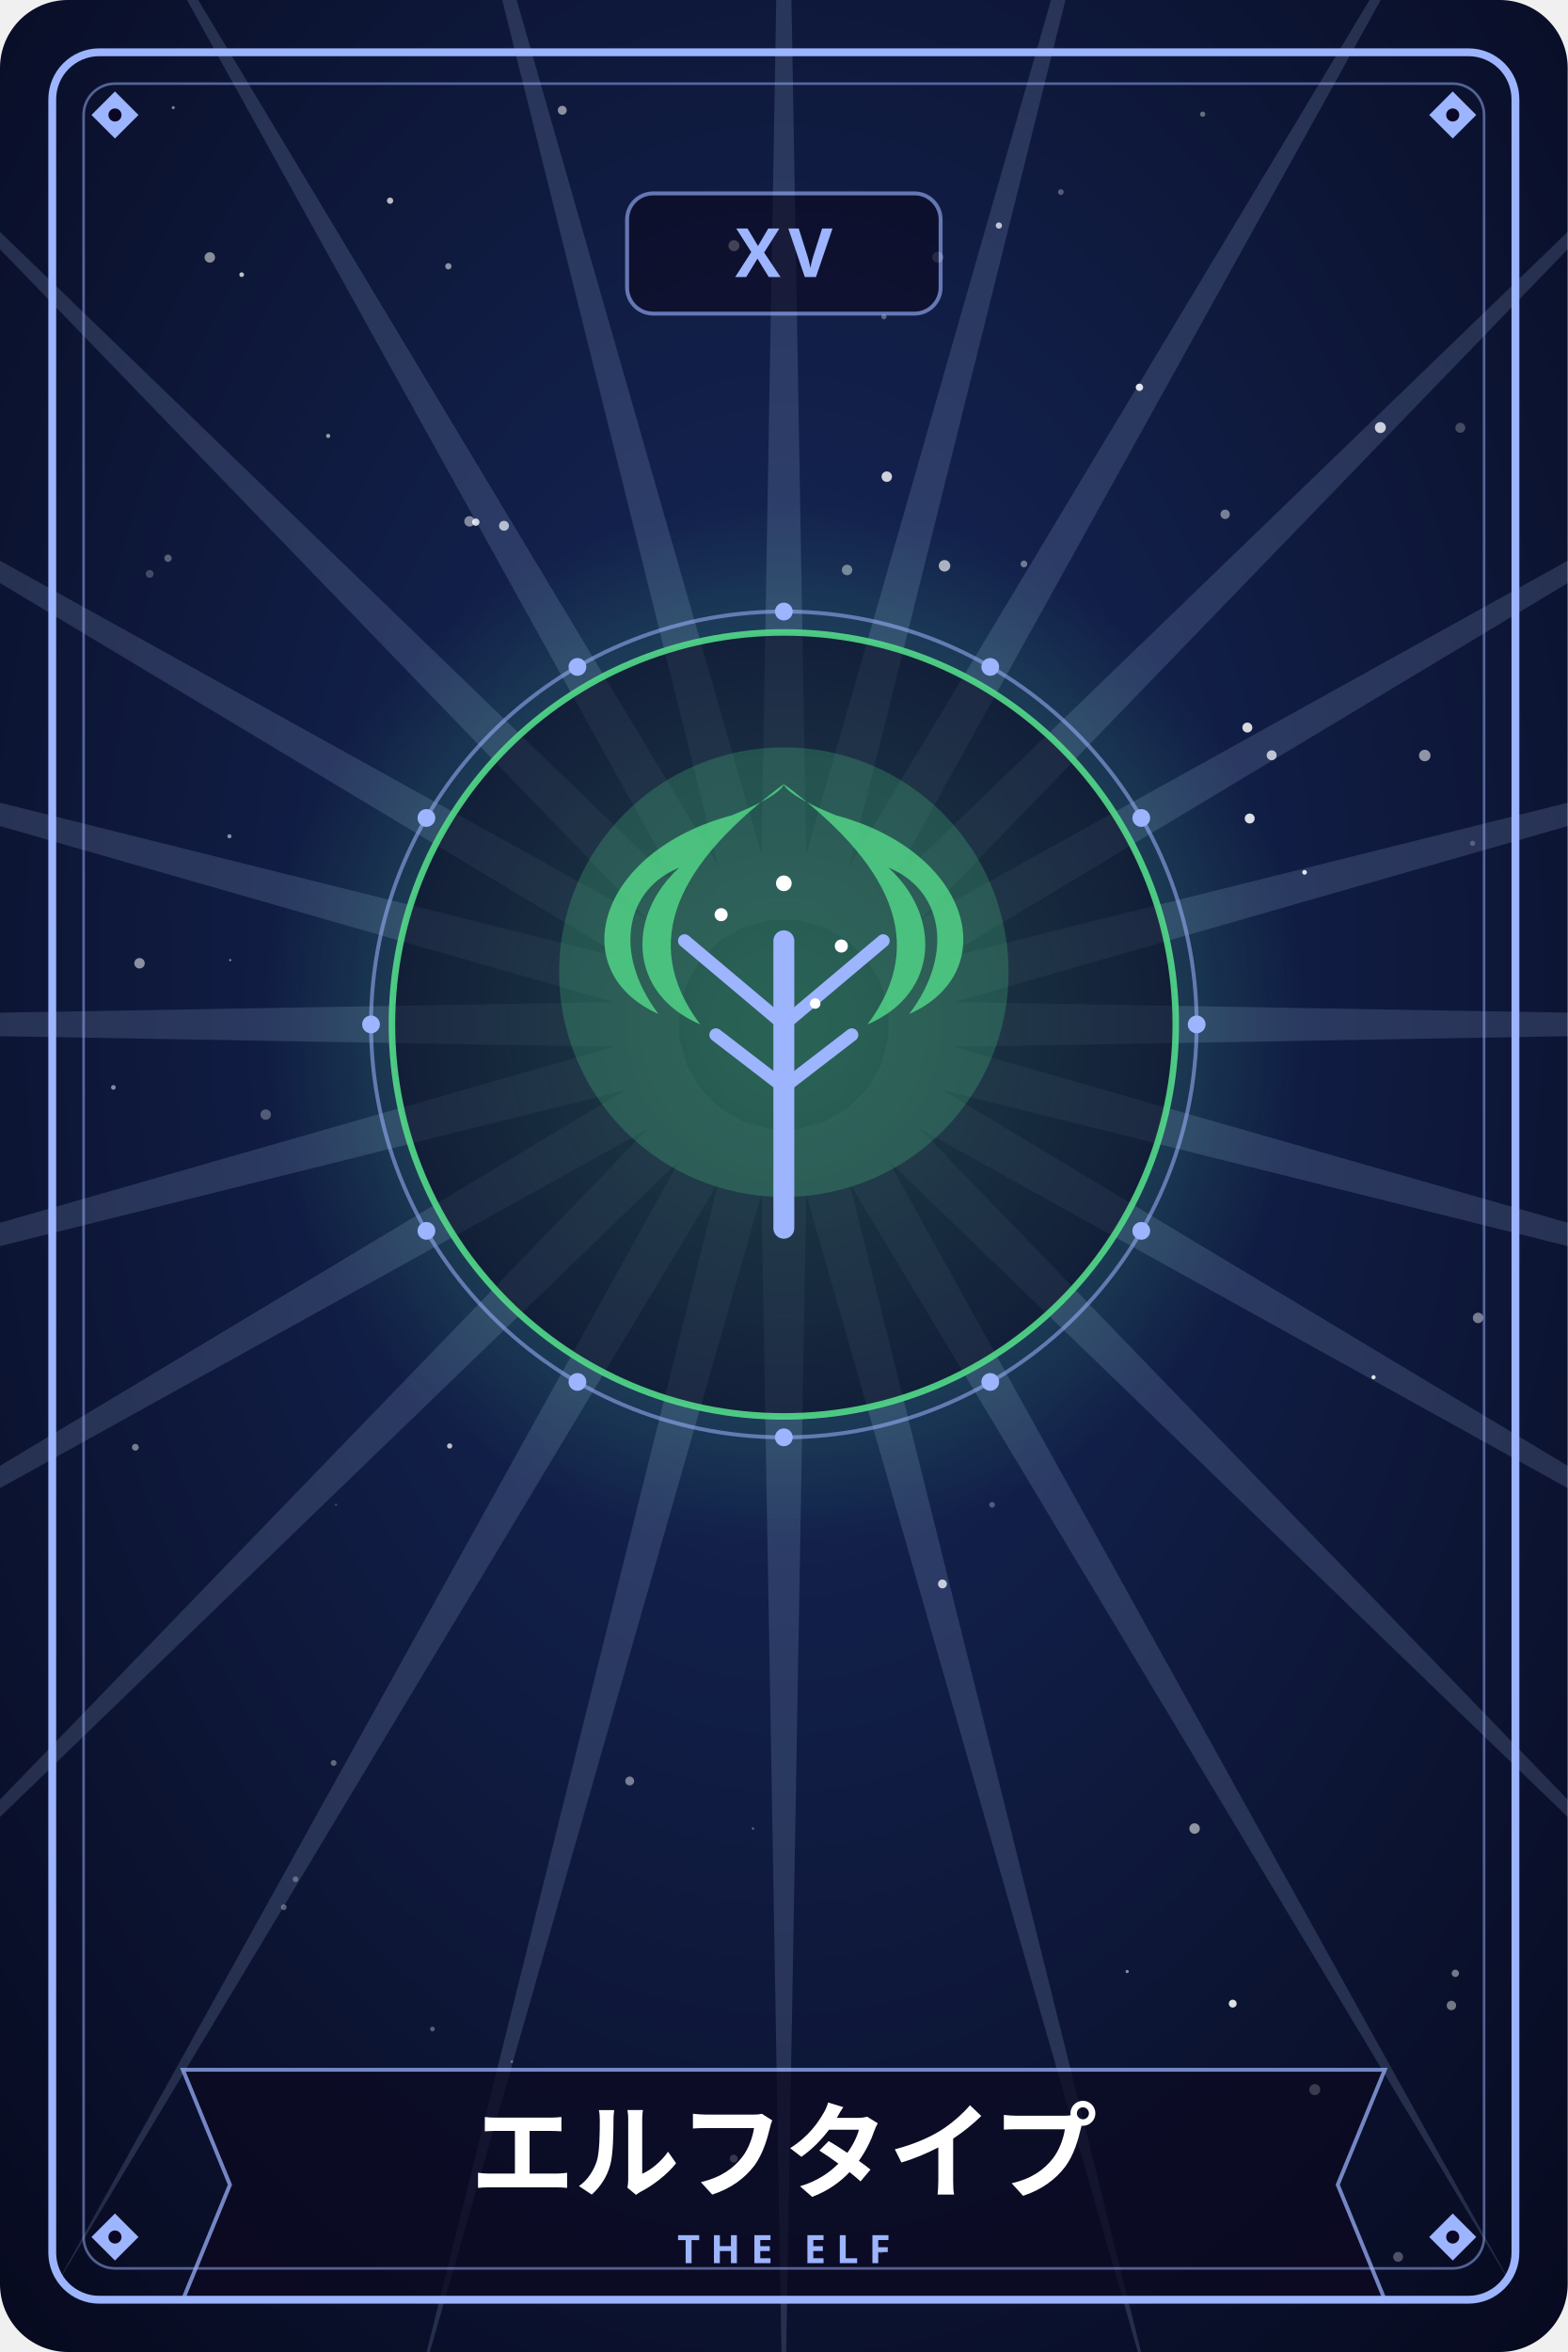
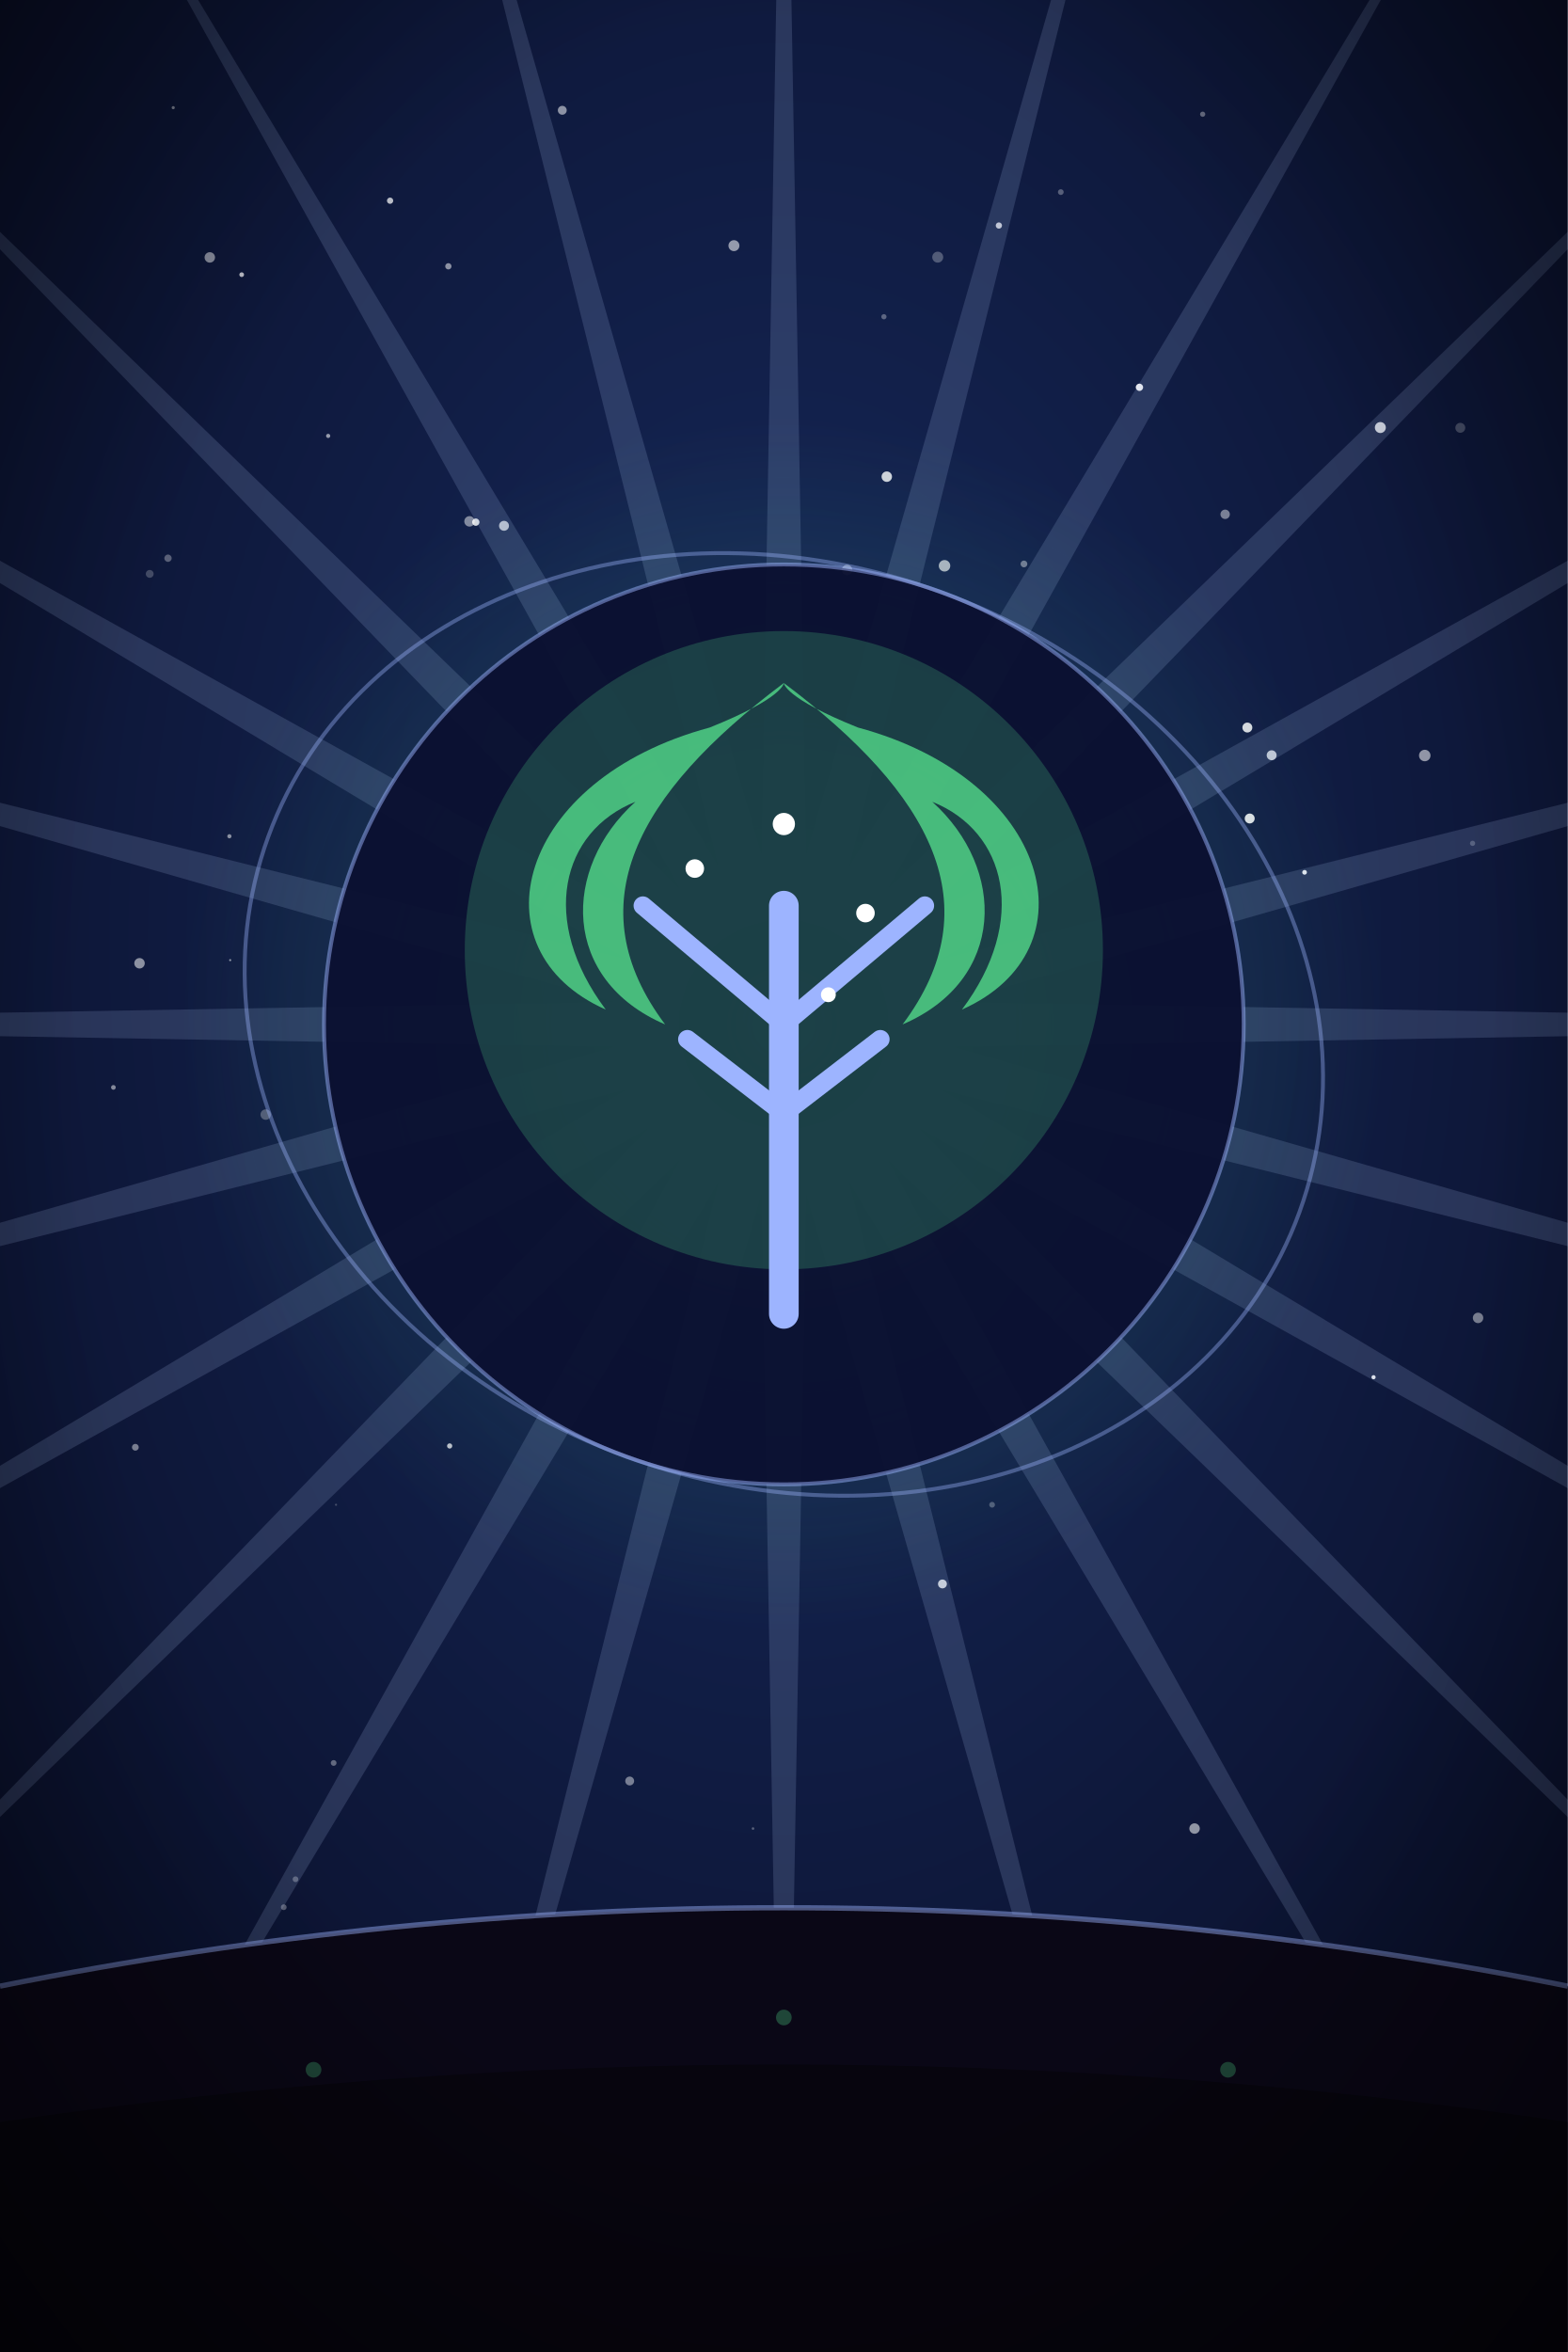
- <svg xmlns="http://www.w3.org/2000/svg" viewBox="0 0 600 900" width="600" height="900" font-family="'Noto Sans JP','Hiragino Sans','Hiragino Kaku Gothic ProN','Yu Gothic',Meiryo,IPAGothic,sans-serif">
+ <svg xmlns="http://www.w3.org/2000/svg" viewBox="0 0 600 900" width="600" height="900">
  <defs>
-     <radialGradient id="bg" cx="50%" cy="42%" r="75%">
+     <radialGradient id="bg" cx="50%" cy="40%" r="78%">
      <stop offset="0%" stop-color="#172a5e" />
      <stop offset="100%" stop-color="#070a1f" />
    </radialGradient>
    <radialGradient id="glow" cx="50%" cy="50%" r="50%">
-       <stop offset="0%" stop-color="#52d98a" stop-opacity="0.55" />
+       <stop offset="0%" stop-color="#52d98a" stop-opacity="0.6" />
+       <stop offset="55%" stop-color="#52d98a" stop-opacity="0.12" />
      <stop offset="100%" stop-color="#52d98a" stop-opacity="0" />
    </radialGradient>
+     <radialGradient id="vig" cx="50%" cy="46%" r="72%">
+       <stop offset="62%" stop-color="#000" stop-opacity="0" />
+       <stop offset="100%" stop-color="#000" stop-opacity="0.55" />
+     </radialGradient>
  </defs>
-   <rect width="600" height="900" rx="26" fill="url(#bg)" />
+   <rect width="600" height="900" fill="url(#bg)" />
  <g>
    <circle cx="215.2" cy="42.2" r="1.7" fill="#fff" opacity="0.52" />
    <circle cx="64.3" cy="213.6" r="1.4" fill="#fff" opacity="0.31" />
    <circle cx="558.9" cy="163.7" r="1.9" fill="#fff" opacity="0.23" />
    <circle cx="43.4" cy="416.1" r="0.9" fill="#fff" opacity="0.49" />
    <circle cx="57.3" cy="219.6" r="1.5" fill="#fff" opacity="0.22" />
    <circle cx="406.0" cy="73.5" r="1.1" fill="#fff" opacity="0.30" />
    <circle cx="535.1" cy="863.6" r="1.9" fill="#fff" opacity="0.28" />
    <circle cx="53.4" cy="368.6" r="2.0" fill="#fff" opacity="0.52" />
    <circle cx="486.7" cy="289.0" r="1.9" fill="#fff" opacity="0.74" />
    <circle cx="108.6" cy="729.8" r="1.1" fill="#fff" opacity="0.32" />
    <circle cx="113.1" cy="719.1" r="1.1" fill="#fff" opacity="0.29" />
    <circle cx="280.9" cy="94.0" r="2.1" fill="#fff" opacity="0.55" />
    <circle cx="182.1" cy="199.8" r="1.4" fill="#fff" opacity="0.82" />
    <circle cx="92.5" cy="105.1" r="0.9" fill="#fff" opacity="0.73" />
    <circle cx="338.3" cy="121.2" r="1.0" fill="#fff" opacity="0.32" />
    <circle cx="288.2" cy="699.7" r="0.5" fill="#fff" opacity="0.30" />
    <circle cx="565.7" cy="504.3" r="2.0" fill="#fff" opacity="0.44" />
    <circle cx="149.3" cy="76.8" r="1.2" fill="#fff" opacity="0.71" />
    <circle cx="165.5" cy="776.4" r="0.9" fill="#fff" opacity="0.32" />
    <circle cx="471.8" cy="766.7" r="1.5" fill="#fff" opacity="0.86" />
    <circle cx="436.1" cy="148.2" r="1.4" fill="#fff" opacity="0.90" />
    <circle cx="528.3" cy="163.6" r="2.1" fill="#fff" opacity="0.80" />
    <circle cx="339.4" cy="182.4" r="2.0" fill="#fff" opacity="0.80" />
    <circle cx="460.3" cy="43.7" r="1.0" fill="#fff" opacity="0.37" />
    <circle cx="360.7" cy="606.1" r="1.7" fill="#fff" opacity="0.77" />
    <circle cx="358.9" cy="98.4" r="2.1" fill="#fff" opacity="0.27" />
    <circle cx="557.0" cy="755.1" r="1.4" fill="#fff" opacity="0.43" />
    <circle cx="457.2" cy="699.7" r="2.0" fill="#fff" opacity="0.54" />
    <circle cx="525.7" cy="527.0" r="0.8" fill="#fff" opacity="0.88" />
    <circle cx="101.7" cy="426.5" r="2.0" fill="#fff" opacity="0.28" />
    <circle cx="88.1" cy="367.4" r="0.4" fill="#fff" opacity="0.54" />
    <circle cx="66.3" cy="41.2" r="0.6" fill="#fff" opacity="0.46" />
    <circle cx="379.7" cy="575.8" r="1.1" fill="#fff" opacity="0.27" />
    <circle cx="382.3" cy="86.3" r="1.2" fill="#fff" opacity="0.74" />
    <circle cx="361.5" cy="216.5" r="2.2" fill="#fff" opacity="0.65" />
    <circle cx="431.4" cy="754.4" r="0.6" fill="#fff" opacity="0.53" />
    <circle cx="241.0" cy="681.5" r="1.7" fill="#fff" opacity="0.44" />
    <circle cx="87.8" cy="320.0" r="0.8" fill="#fff" opacity="0.51" />
    <circle cx="171.6" cy="101.9" r="1.2" fill="#fff" opacity="0.52" />
    <circle cx="337.1" cy="861.3" r="1.1" fill="#fff" opacity="0.50" />
    <circle cx="499.3" cy="333.8" r="0.9" fill="#fff" opacity="0.90" />
    <circle cx="128.6" cy="575.8" r="0.4" fill="#fff" opacity="0.23" />
    <circle cx="563.6" cy="322.7" r="1.0" fill="#fff" opacity="0.23" />
    <circle cx="477.4" cy="278.4" r="1.9" fill="#fff" opacity="0.83" />
    <circle cx="324.2" cy="218.1" r="2.0" fill="#fff" opacity="0.44" />
    <circle cx="280.8" cy="826.0" r="1.5" fill="#fff" opacity="0.67" />
    <circle cx="179.7" cy="199.5" r="2.0" fill="#fff" opacity="0.48" />
    <circle cx="468.9" cy="196.8" r="1.8" fill="#fff" opacity="0.44" />
    <circle cx="503.2" cy="799.6" r="2.1" fill="#fff" opacity="0.72" />
    <circle cx="127.7" cy="674.6" r="1.1" fill="#fff" opacity="0.35" />
    <circle cx="172.1" cy="553.3" r="1.0" fill="#fff" opacity="0.72" />
    <circle cx="192.9" cy="201.2" r="1.9" fill="#fff" opacity="0.69" />
    <circle cx="545.3" cy="289.1" r="2.2" fill="#fff" opacity="0.54" />
    <circle cx="555.5" cy="767.4" r="1.8" fill="#fff" opacity="0.43" />
    <circle cx="478.3" cy="313.2" r="1.9" fill="#fff" opacity="0.86" />
    <circle cx="80.3" cy="98.5" r="2.0" fill="#fff" opacity="0.51" />
    <circle cx="195.9" cy="788.9" r="0.5" fill="#fff" opacity="0.33" />
    <circle cx="125.6" cy="166.8" r="0.8" fill="#fff" opacity="0.56" />
    <circle cx="51.8" cy="553.8" r="1.3" fill="#fff" opacity="0.44" />
    <circle cx="391.9" cy="215.8" r="1.3" fill="#fff" opacity="0.40" />
  </g>
  <g opacity="0.16">
    <path d="M340 401 L860 392 L340 383 Z" fill="#bcd0ff" />
    <path d="M336.308 411.046 L840.918 536.939 L340.966 393.659 Z" fill="#bcd0ff" />
    <path d="M330.141 419.794 L784.974 672 L339.141 404.206 Z" fill="#bcd0ff" />
    <path d="M321.92 426.648 L695.98 787.98 L334.648 413.92 Z" fill="#bcd0ff" />
    <path d="M312.206 431.141 L580 876.974 L327.794 422.141 Z" fill="#bcd0ff" />
    <path d="M301.659 432.966 L444.939 932.918 L319.046 428.308 Z" fill="#bcd0ff" />
    <path d="M291 432 L300 952 L309 432 Z" fill="#bcd0ff" />
    <path d="M280.954 428.308 L155.061 932.918 L298.341 432.966 Z" fill="#bcd0ff" />
    <path d="M272.206 422.141 L20 876.974 L287.794 431.141 Z" fill="#bcd0ff" />
    <path d="M265.352 413.92 L-95.98 787.98 L278.08 426.648 Z" fill="#bcd0ff" />
    <path d="M260.859 404.206 L-184.974 672 L269.859 419.794 Z" fill="#bcd0ff" />
    <path d="M259.034 393.659 L-240.918 536.939 L263.692 411.046 Z" fill="#bcd0ff" />
    <path d="M260 383 L-260 392 L260 401 Z" fill="#bcd0ff" />
    <path d="M263.692 372.954 L-240.918 247.061 L259.034 390.341 Z" fill="#bcd0ff" />
    <path d="M269.859 364.206 L-184.974 112 L260.859 379.794 Z" fill="#bcd0ff" />
    <path d="M278.08 357.352 L-95.98 -3.98 L265.352 370.08 Z" fill="#bcd0ff" />
    <path d="M287.794 352.859 L20 -92.974 L272.206 361.859 Z" fill="#bcd0ff" />
    <path d="M298.341 351.034 L155.061 -148.918 L280.954 355.692 Z" fill="#bcd0ff" />
    <path d="M309 352 L300 -168 L291 352 Z" fill="#bcd0ff" />
    <path d="M319.046 355.692 L444.939 -148.918 L301.659 351.034 Z" fill="#bcd0ff" />
    <path d="M327.794 361.859 L580 -92.974 L312.206 352.859 Z" fill="#bcd0ff" />
    <path d="M334.648 370.08 L695.98 -3.98 L321.92 357.352 Z" fill="#bcd0ff" />
    <path d="M339.141 379.794 L784.974 112 L330.141 364.206 Z" fill="#bcd0ff" />
    <path d="M340.966 390.341 L840.918 247.061 L336.308 372.954 Z" fill="#bcd0ff" />
  </g>
-   <circle cx="300" cy="392" r="200" fill="url(#glow)" />
-   <circle cx="300" cy="392" r="150" fill="#0b0820" opacity="0.55" />
-   <circle cx="300" cy="392" r="158" fill="none" stroke="#9db4ff" stroke-width="1.5" opacity="0.55" />
-   <circle cx="300" cy="392" r="150" fill="none" stroke="#52d98a" stroke-width="2.5" opacity="0.9" />
-   <circle cx="458.0" cy="392.0" r="3.4" fill="#9db4ff" />
-   <circle cx="436.8" cy="471.0" r="3.4" fill="#9db4ff" />
-   <circle cx="379.0" cy="528.8" r="3.4" fill="#9db4ff" />
-   <circle cx="300.0" cy="550.0" r="3.4" fill="#9db4ff" />
-   <circle cx="221.0" cy="528.8" r="3.4" fill="#9db4ff" />
-   <circle cx="163.2" cy="471.0" r="3.4" fill="#9db4ff" />
-   <circle cx="142.0" cy="392.0" r="3.4" fill="#9db4ff" />
-   <circle cx="163.2" cy="313.0" r="3.4" fill="#9db4ff" />
-   <circle cx="221.0" cy="255.2" r="3.4" fill="#9db4ff" />
-   <circle cx="300.0" cy="234.0" r="3.4" fill="#9db4ff" />
-   <circle cx="379.0" cy="255.2" r="3.4" fill="#9db4ff" />
-   <circle cx="436.8" cy="313.0" r="3.4" fill="#9db4ff" />
-   <circle cx="300" cy="372" r="86" fill="#52d98a" opacity="0.22" />
-   <path d="M300 470 L300 360" stroke="#9db4ff" stroke-width="8" stroke-linecap="round" />
-   <path d="M300 392 L262 360 M300 392 L338 360 M300 416 L274 396 M300 416 L326 396" stroke="#9db4ff" stroke-width="5" stroke-linecap="round" />
-   <path d="M300 300 C 340 330, 356 360, 332 392 C 360 380, 360 350, 340 332       C 360 340, 366 364, 348 388 C 384 372, 372 326, 320 312       C 300 304, 300 300, 300 300 Z" fill="#52d98a" opacity="0.8" />
-   <path d="M300 300 C 260 330, 244 360, 268 392 C 240 380, 240 350, 260 332       C 240 340, 234 364, 252 388 C 216 372, 228 326, 280 312       C 300 304, 300 300, 300 300 Z" fill="#52d98a" opacity="0.8" />
-   <g fill="#fff">
-     <circle cx="276" cy="350" r="2.5" />
-     <circle cx="322" cy="362" r="2.5" />
-     <circle cx="300" cy="338" r="3" />
-     <circle cx="312" cy="384" r="2" />
+   <circle cx="300" cy="392" r="230" fill="url(#glow)" />
+   <g opacity="0.95">
+     <circle cx="300" cy="392" r="176" fill="#0a1030" />
+     <ellipse cx="300" cy="392" rx="210" ry="176" fill="none" stroke="#9db4ff" stroke-width="1.5" opacity="0.4" transform="rotate(20 300 392)" />
+     <circle cx="300" cy="392" r="176" fill="none" stroke="#9db4ff" stroke-width="1.5" opacity="0.5" />
  </g>
-   <g>
-     <rect x="240" y="74" width="120" height="46" rx="10" fill="#0b0820" opacity="0.6" stroke="#9db4ff" stroke-width="1.5" />
-     <text x="300" y="106" text-anchor="middle" font-size="26" letter-spacing="3" fill="#9db4ff" font-weight="700">XV</text>
+   <path d="M0 760 Q 300 700 600 760 L600 900 L0 900 Z" fill="#0a0716" />
+   <path d="M0 760 Q 300 700 600 760" fill="none" stroke="#9db4ff" stroke-width="2" opacity="0.45" />
+   <path d="M0 812 Q 300 768 600 812 L600 900 L0 900 Z" fill="#000" opacity="0.35" />
+   <g fill="#52d98a" opacity="0.3">
+     <circle cx="120" cy="792" r="3" />
+     <circle cx="300" cy="772" r="3" />
+     <circle cx="470" cy="792" r="3" />
  </g>
-   <g>
-     <path d="M70 792 L530 792 L512 836 L530 880 L70 880 L88 836 Z" fill="#0b0820" opacity="0.72" stroke="#9db4ff" stroke-width="1.5" />
-     <text x="300" y="838" text-anchor="middle" font-size="40" font-weight="900" fill="#fff">エルフタイプ</text>
-     <text x="300" y="866" text-anchor="middle" font-size="15" letter-spacing="4" fill="#9db4ff" font-weight="700">THE ELF</text>
+   <g transform="translate(300 392) scale(1.42) translate(-300 -392)">
+     <circle cx="300" cy="372" r="86" fill="#52d98a" opacity="0.22" />
+     <path d="M300 470 L300 360" stroke="#9db4ff" stroke-width="8" stroke-linecap="round" />
+     <path d="M300 392 L262 360 M300 392 L338 360 M300 416 L274 396 M300 416 L326 396" stroke="#9db4ff" stroke-width="5" stroke-linecap="round" />
+     <path d="M300 300 C 340 330, 356 360, 332 392 C 360 380, 360 350, 340 332       C 360 340, 366 364, 348 388 C 384 372, 372 326, 320 312       C 300 304, 300 300, 300 300 Z" fill="#52d98a" opacity="0.8" />
+     <path d="M300 300 C 260 330, 244 360, 268 392 C 240 380, 240 350, 260 332       C 240 340, 234 364, 252 388 C 216 372, 228 326, 280 312       C 300 304, 300 300, 300 300 Z" fill="#52d98a" opacity="0.8" />
+     <g fill="#fff">
+       <circle cx="276" cy="350" r="2.5" />
+       <circle cx="322" cy="362" r="2.5" />
+       <circle cx="300" cy="338" r="3" />
+       <circle cx="312" cy="384" r="2" />
+     </g>
  </g>
-   <rect x="20" y="20" width="560" height="860" rx="18" fill="none" stroke="#9db4ff" stroke-width="3" />
-   <rect x="32" y="32" width="536" height="836" rx="12" fill="none" stroke="#9db4ff" stroke-width="1" opacity="0.5" />
-   <g transform="translate(44 44)" fill="#9db4ff">
-     <polygon points="0,-9 9,0 0,9 -9,0" />
-     <circle cx="0" cy="0" r="2.5" fill="#0c0823" />
-   </g>
-   <g transform="translate(556 44)" fill="#9db4ff">
-     <polygon points="0,-9 9,0 0,9 -9,0" />
-     <circle cx="0" cy="0" r="2.5" fill="#0c0823" />
-   </g>
-   <g transform="translate(44 856)" fill="#9db4ff">
-     <polygon points="0,-9 9,0 0,9 -9,0" />
-     <circle cx="0" cy="0" r="2.5" fill="#0c0823" />
-   </g>
-   <g transform="translate(556 856)" fill="#9db4ff">
-     <polygon points="0,-9 9,0 0,9 -9,0" />
-     <circle cx="0" cy="0" r="2.5" fill="#0c0823" />
-   </g>
+   <rect width="600" height="900" fill="url(#vig)" />
</svg>
